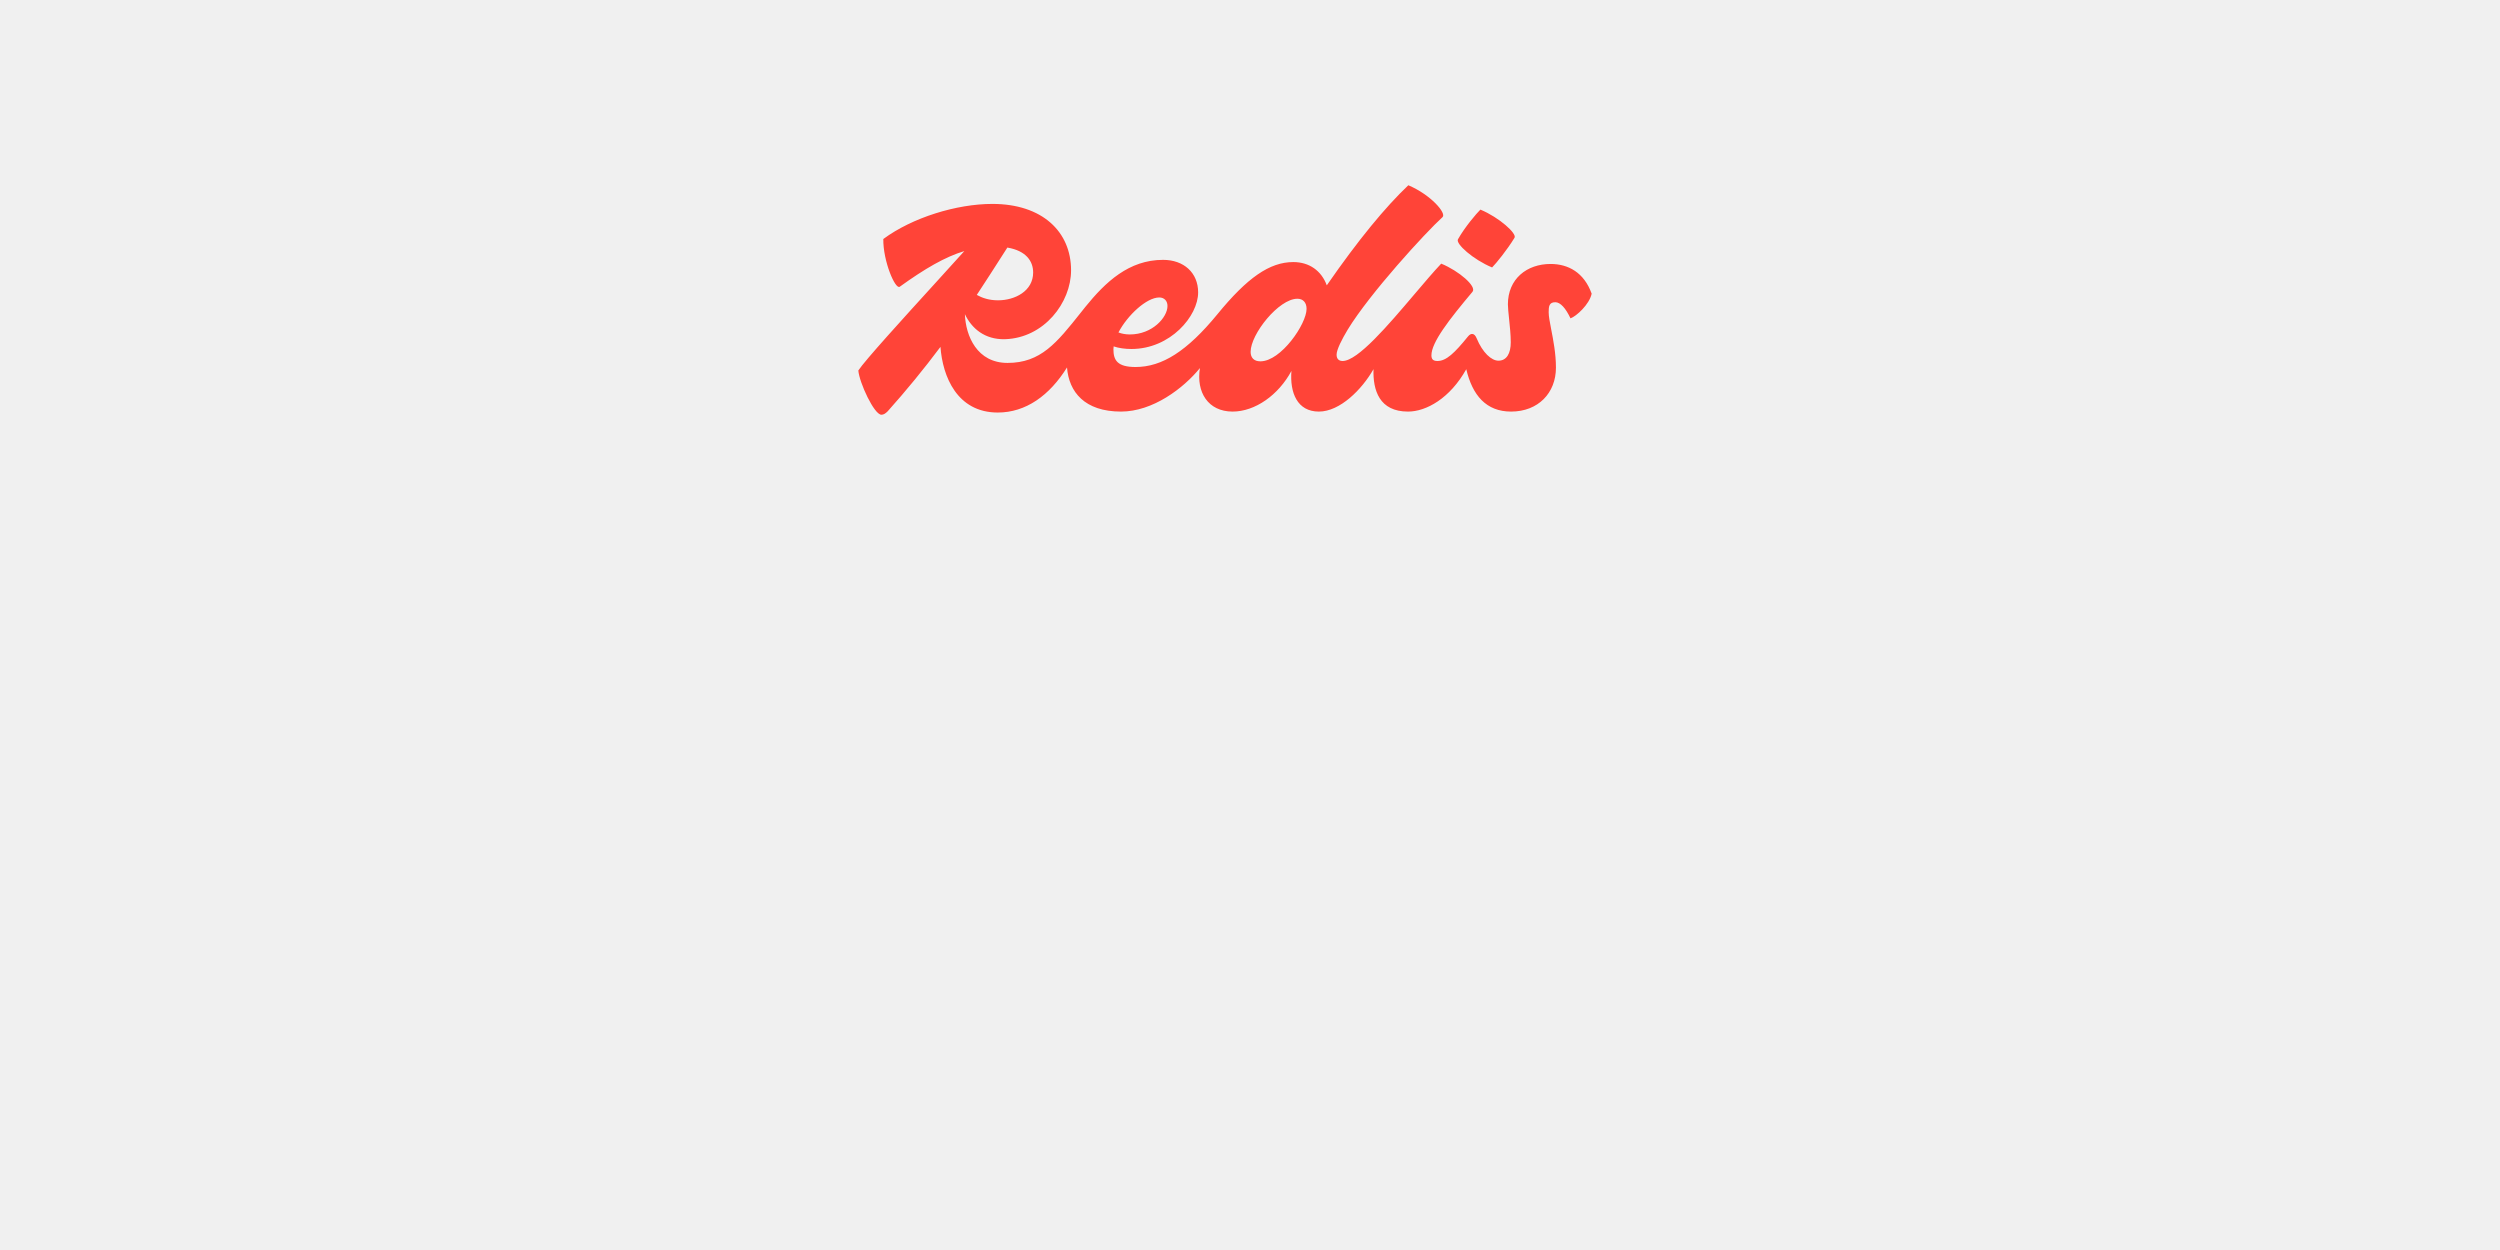
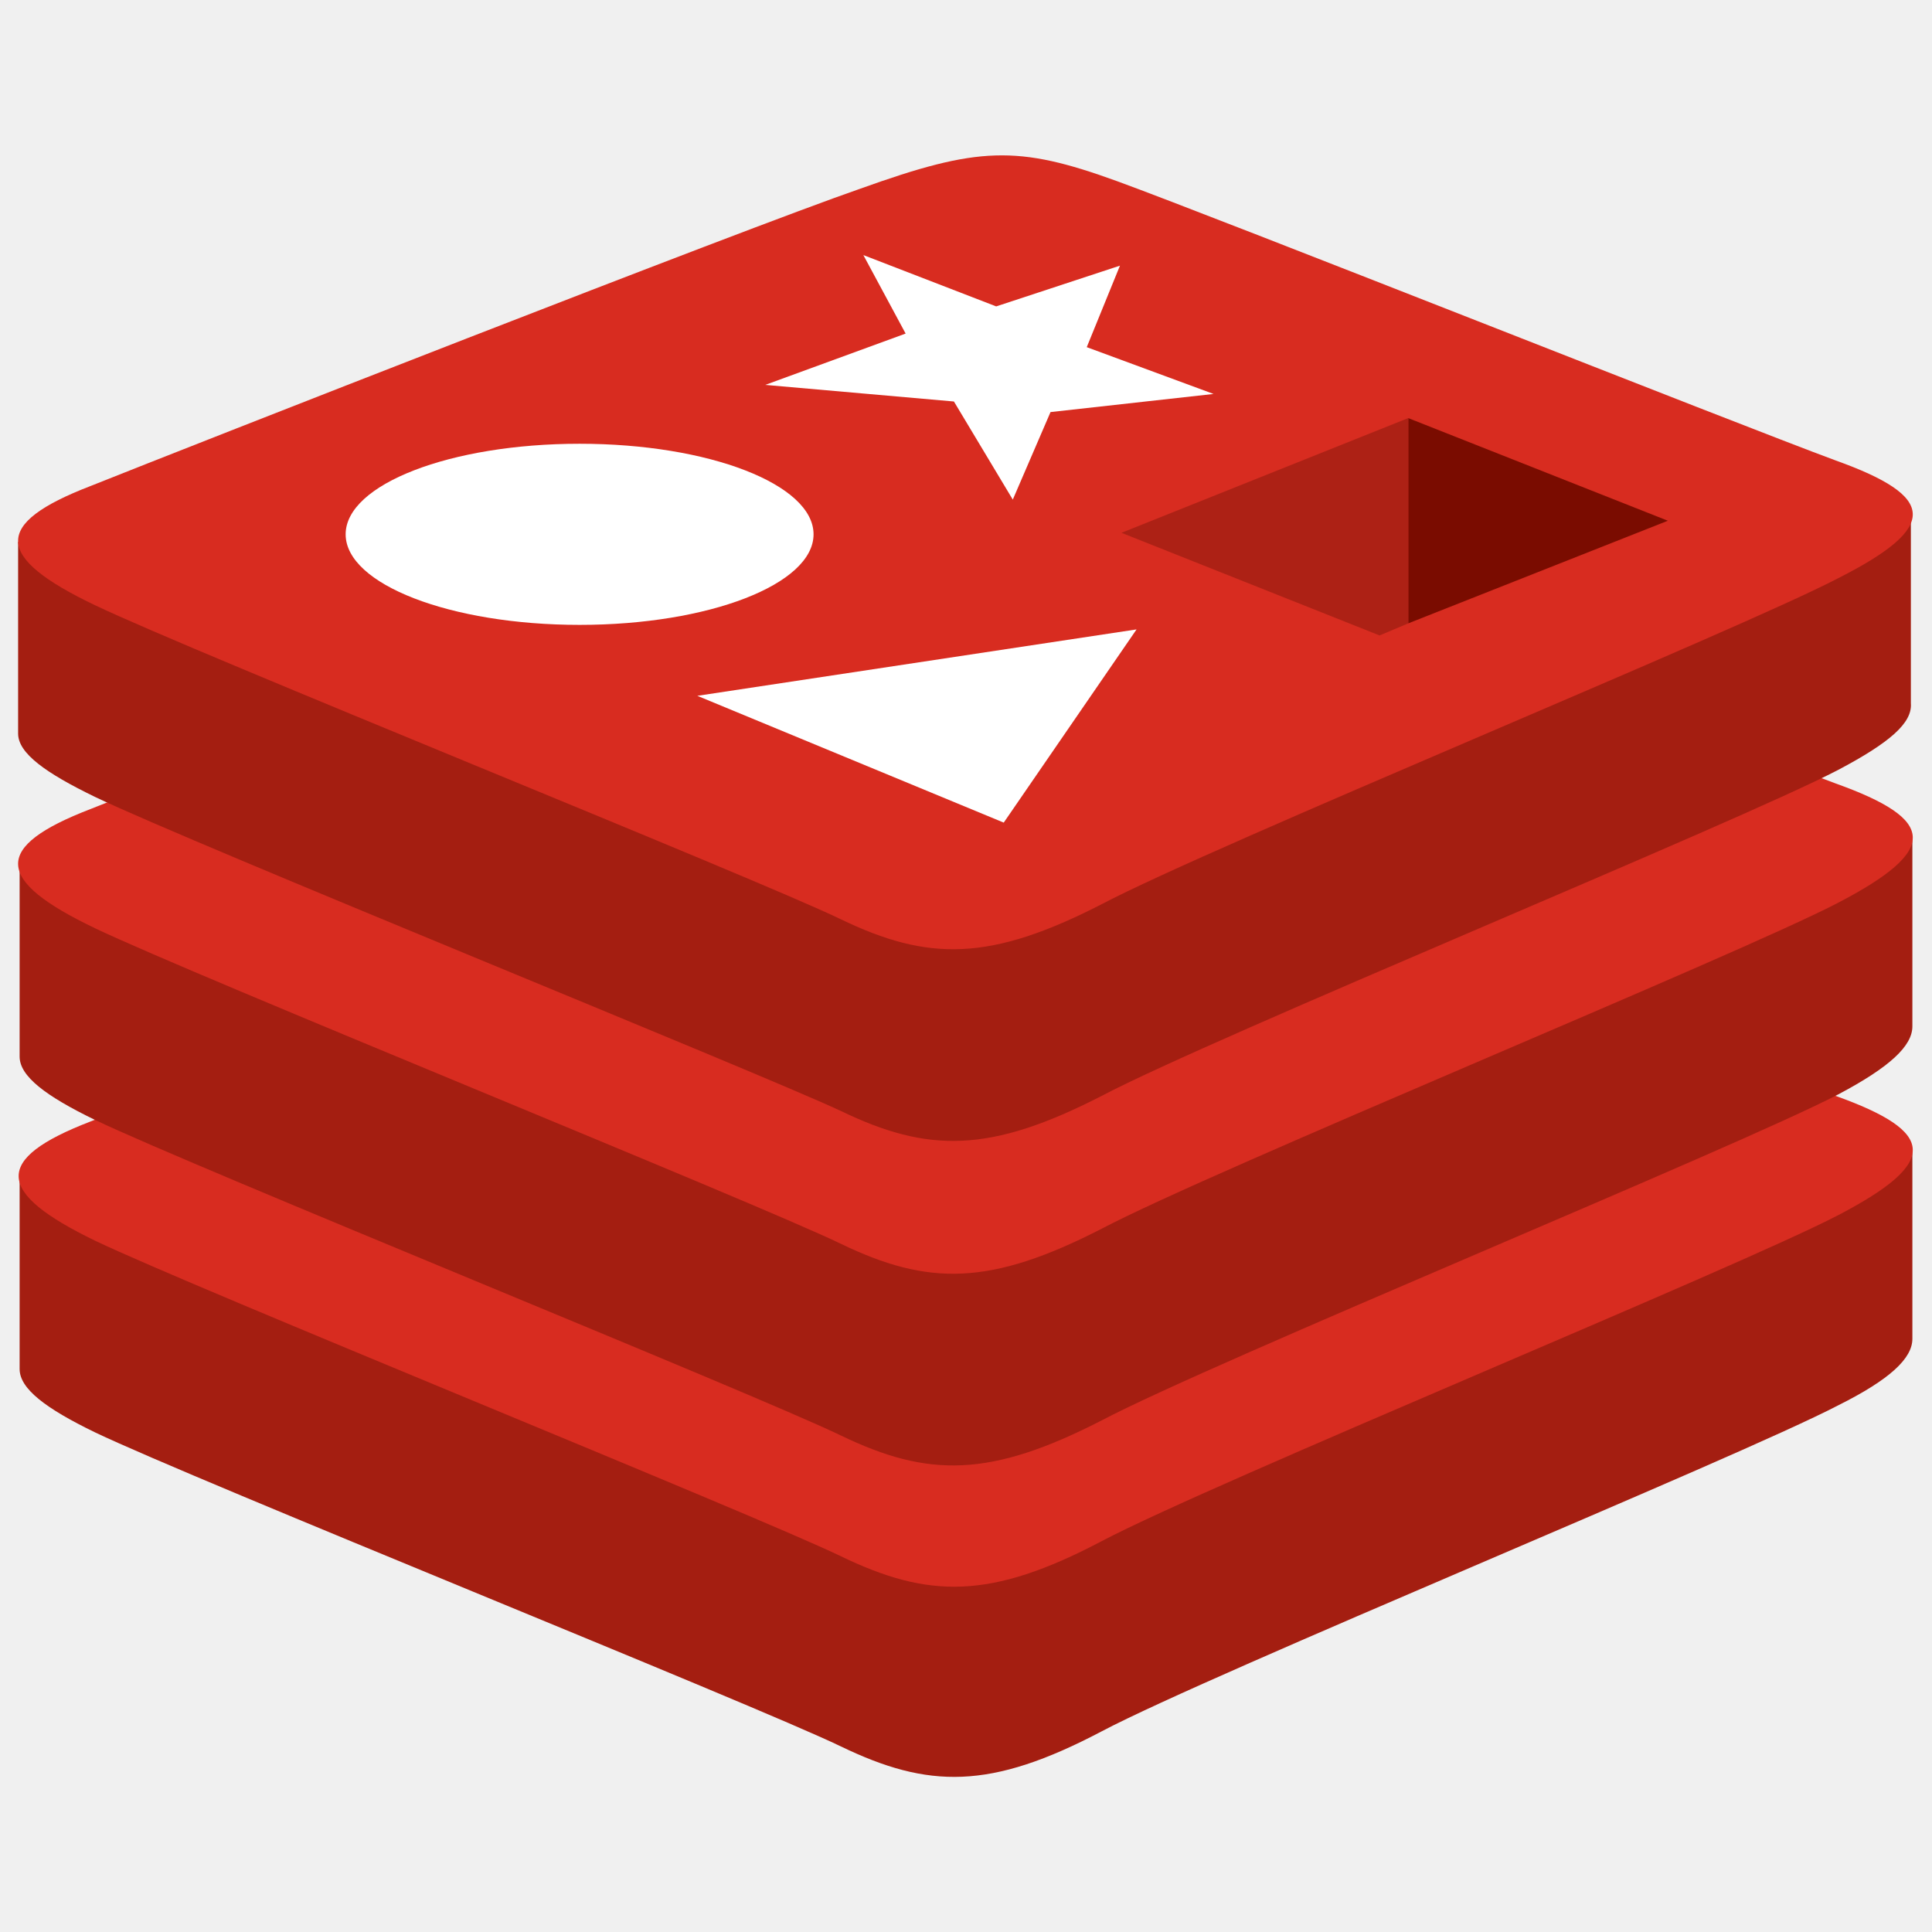
- <svg xmlns="http://www.w3.org/2000/svg" version="1.1" x="0" y="0" viewBox="0 0 150 150" xml:space="preserve" enable-background="new 0 0 150 150" width="2500" height="1250">
-   <path d="M105.947 36.532c0-3.073 2.278-4.856 5.122-4.856 2.124 0 4.021 1.025 4.931 3.566-.266 1.289-1.858 2.731-2.542 2.959-.569-1.214-1.213-1.935-1.82-1.935-.759 0-.797.531-.797 1.213 0 .483.139 1.196.305 2.053.252 1.294.567 2.92.567 4.586 0 3.033-2.124 5.272-5.387 5.272-2.987 0-4.638-1.959-5.373-5.086-1.952 3.496-4.805 5.086-6.992 5.086-3.419 0-4.224-2.527-4.141-5.091-1.375 2.428-4.019 5.091-6.554 5.091-2.589 0-3.503-2.254-3.294-4.878-1.551 2.89-4.357 4.878-7.061 4.878-2.936 0-4.389-2.331-3.919-5.222-1.974 2.427-5.651 5.222-9.472 5.222-4.358 0-6.253-2.35-6.479-5.294-2.103 3.371-4.938 5.408-8.313 5.408-4.875 0-6.619-4.335-6.872-7.88a115 115 0 0 1-6.329 7.727c-.265.266-.493.417-.758.417-.872.002-2.655-3.868-2.769-5.309.749-1.161 5.467-6.346 9.266-10.52a755 755 0 0 0 3.454-3.809c-2.326.702-4.725 2.102-7.75 4.278-.531.379-2.011-3.073-1.973-5.728 3.49-2.578 8.8-4.21 13.086-4.21 5.994 0 9.445 3.338 9.445 7.966 0 3.869-3.224 8.117-7.927 8.269-2.445.063-4.013-1.31-4.814-3.004.095 2.621 1.459 5.849 5.117 5.849 3.989 0 5.905-2.408 8.762-6l.569-.714c2.428-2.997 5.234-5.653 9.331-5.653 2.503 0 4.211 1.556 4.211 3.907 0 2.845-3.338 6.789-8.003 6.789-.797 0-1.524-.105-2.137-.312a3 3 0 0 0-.026.35c0 1.327.493 2.124 2.656 2.124 3.186 0 6.182-1.897 9.824-6.335 3.566-4.362 6.258-6.258 9.103-6.258 1.92 0 3.377 1.04 4.02 2.793 3.813-5.507 7.047-9.409 9.787-12.011 2.693 1.139 4.628 3.375 4.097 3.831-2.011 1.822-8.724 9.142-11.379 13.504-.683 1.138-1.328 2.389-1.328 2.996 0 .569.342.759.721.759 1.822 0 5.476-4.303 8.63-8.019 1.178-1.387 2.287-2.694 3.204-3.664 2.124.873 4.286 2.731 3.755 3.376-2.806 3.338-4.93 6.069-4.93 7.624 0 .417.151.683.721.683 1.062 0 2.048-.948 3.679-2.959.342-.417.758-.417 1.024.228.721 1.744 1.783 2.693 2.617 2.693.986 0 1.479-.873 1.479-2.2 0-.907-.111-1.962-.207-2.87-.071-.687-.135-1.29-.135-1.681m-61.182-.493c2.011 0 4.211-1.099 4.211-3.338 0-1.358-.843-2.61-3.096-2.992l-.354.554a442 442 0 0 1-3.313 5.128c.652.366 1.477.648 2.552.648m20.331.683c0-.608-.38-1.025-.987-1.025-1.522 0-3.817 2.136-4.897 4.198.399.155.867.24 1.37.24 2.693 0 4.514-2.047 4.514-3.413m9.976 5.5c0 .683.379 1.139 1.175 1.139 2.466 0 5.539-4.477 5.539-6.298 0-.758-.417-1.213-1.101-1.213-2.238-.001-5.613 4.247-5.613 6.372m31.67-13.693c-.873 1.441-2.2 3.073-2.693 3.566-2.277-.948-4.4-2.845-4.097-3.375.834-1.48 2.2-3.073 2.693-3.567 2.276.948 4.401 2.883 4.097 3.376" fill-rule="evenodd" clip-rule="evenodd" fill="#FF4438" />
+ <svg xmlns="http://www.w3.org/2000/svg" viewBox="0 0 128 128">
+   <path fill="#A41E11" d="M121.8 93.1c-6.7 3.5-41.4 17.7-48.8 21.6-7.4 3.9-11.5 3.8-17.3 1S13 98.1 6.3 94.9c-3.3-1.6-5-2.9-5-4.2V78s48-10.5 55.8-13.2c7.8-2.8 10.4-2.9 17-.5s46.1 9.5 52.6 11.9v12.5c0 1.3-1.5 2.7-4.9 4.4z" />
+   <path fill="#D82C20" d="M121.8 80.5C115.1 84 80.4 98.2 73 102.1c-7.4 3.9-11.5 3.8-17.3 1-5.8-2.8-42.7-17.7-49.4-20.9C-.3 79-.5 76.8 6 74.3c6.5-2.6 43.2-17 51-19.7 7.8-2.8 10.4-2.9 17-.5s41.1 16.1 47.6 18.5c6.7 2.4 6.9 4.4.2 7.9z" />
+   <path fill="#A41E11" d="M121.8 72.5C115.1 76 80.4 90.2 73 94.1c-7.4 3.8-11.5 3.8-17.3 1C49.9 92.3 13 77.4 6.3 74.2c-3.3-1.6-5-2.9-5-4.2V57.3s48-10.5 55.8-13.2c7.8-2.8 10.4-2.9 17-.5s46.1 9.5 52.6 11.9V68c0 1.3-1.5 2.7-4.9 4.5z" />
+   <path fill="#D82C20" d="M121.8 59.8c-6.7 3.5-41.4 17.7-48.8 21.6-7.4 3.8-11.5 3.8-17.3 1C49.9 79.6 13 64.7 6.3 61.5s-6.8-5.4-.3-7.9c6.5-2.6 43.2-17 51-19.7 7.8-2.8 10.4-2.9 17-.5s41.1 16.1 47.6 18.5c6.7 2.4 6.9 4.4.2 7.9z" />
+   <path fill="#A41E11" d="M121.8 51c-6.7 3.5-41.4 17.7-48.8 21.6-7.4 3.8-11.5 3.8-17.3 1C49.9 70.9 13 56 6.3 52.8c-3.3-1.6-5.1-2.9-5.1-4.2V35.9s48-10.5 55.8-13.2c7.8-2.8 10.4-2.9 17-.5s46.1 9.5 52.6 11.9v12.5c.1 1.3-1.4 2.6-4.8 4.4z" />
+   <path fill="#D82C20" d="M121.8 38.3C115.1 41.8 80.4 56 73 59.9c-7.4 3.8-11.5 3.8-17.3 1S13 43.3 6.3 40.1s-6.8-5.4-.3-7.9c6.5-2.6 43.2-17 51-19.7 7.8-2.8 10.4-2.9 17-.5s41.1 16.1 47.6 18.5c6.7 2.4 6.9 4.4.2 7.8z" />
+   <path fill="#fff" d="M80.4 26.1l-10.8 1.2-2.5 5.8-3.9-6.5-12.5-1.1 9.3-3.4-2.8-5.2 8.8 3.4 8.2-2.7L72 23zM66.5 54.5l-20.3-8.4 29.1-4.4z" />
+   <ellipse fill="#fff" cx="38.4" cy="35.4" rx="15.5" ry="6" />
+   <path fill="#7A0C00" d="M93.3 27.7l17.2 6.8-17.2 6.8z" />
+   <path fill="#AD2115" d="M74.3 35.3l19-7.6v13.6l-1.9.8z" />
</svg>
